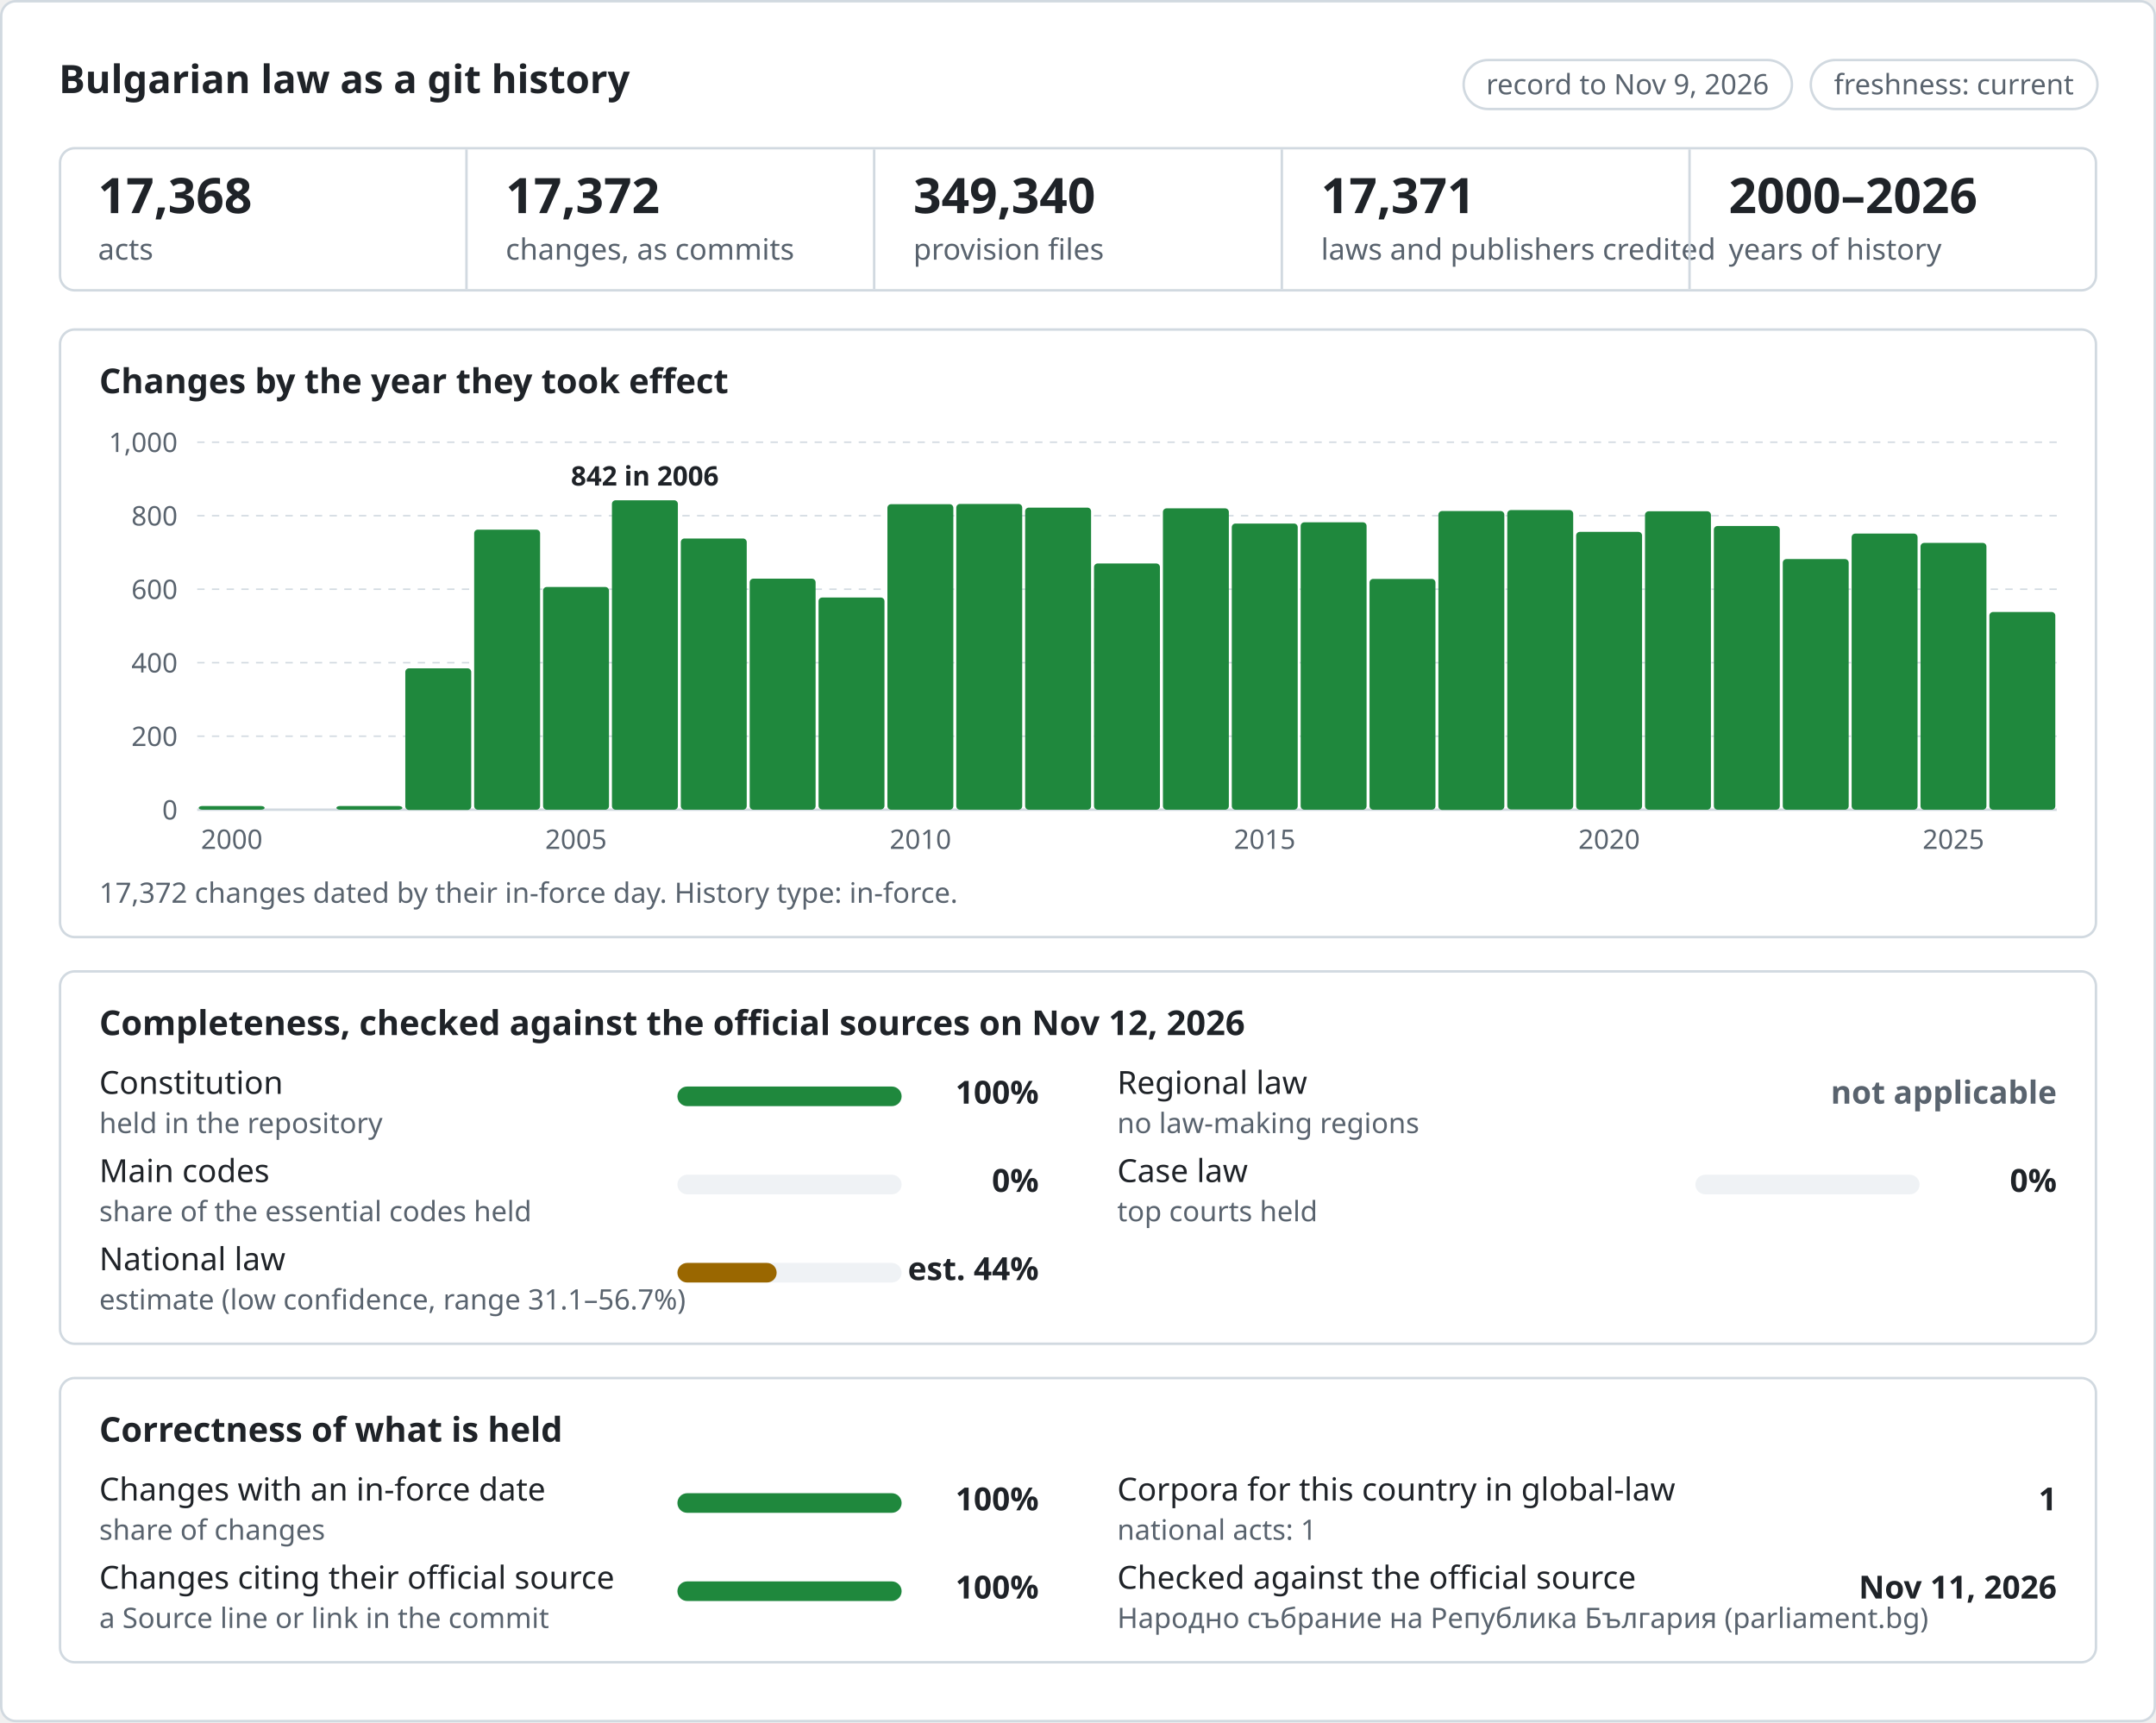
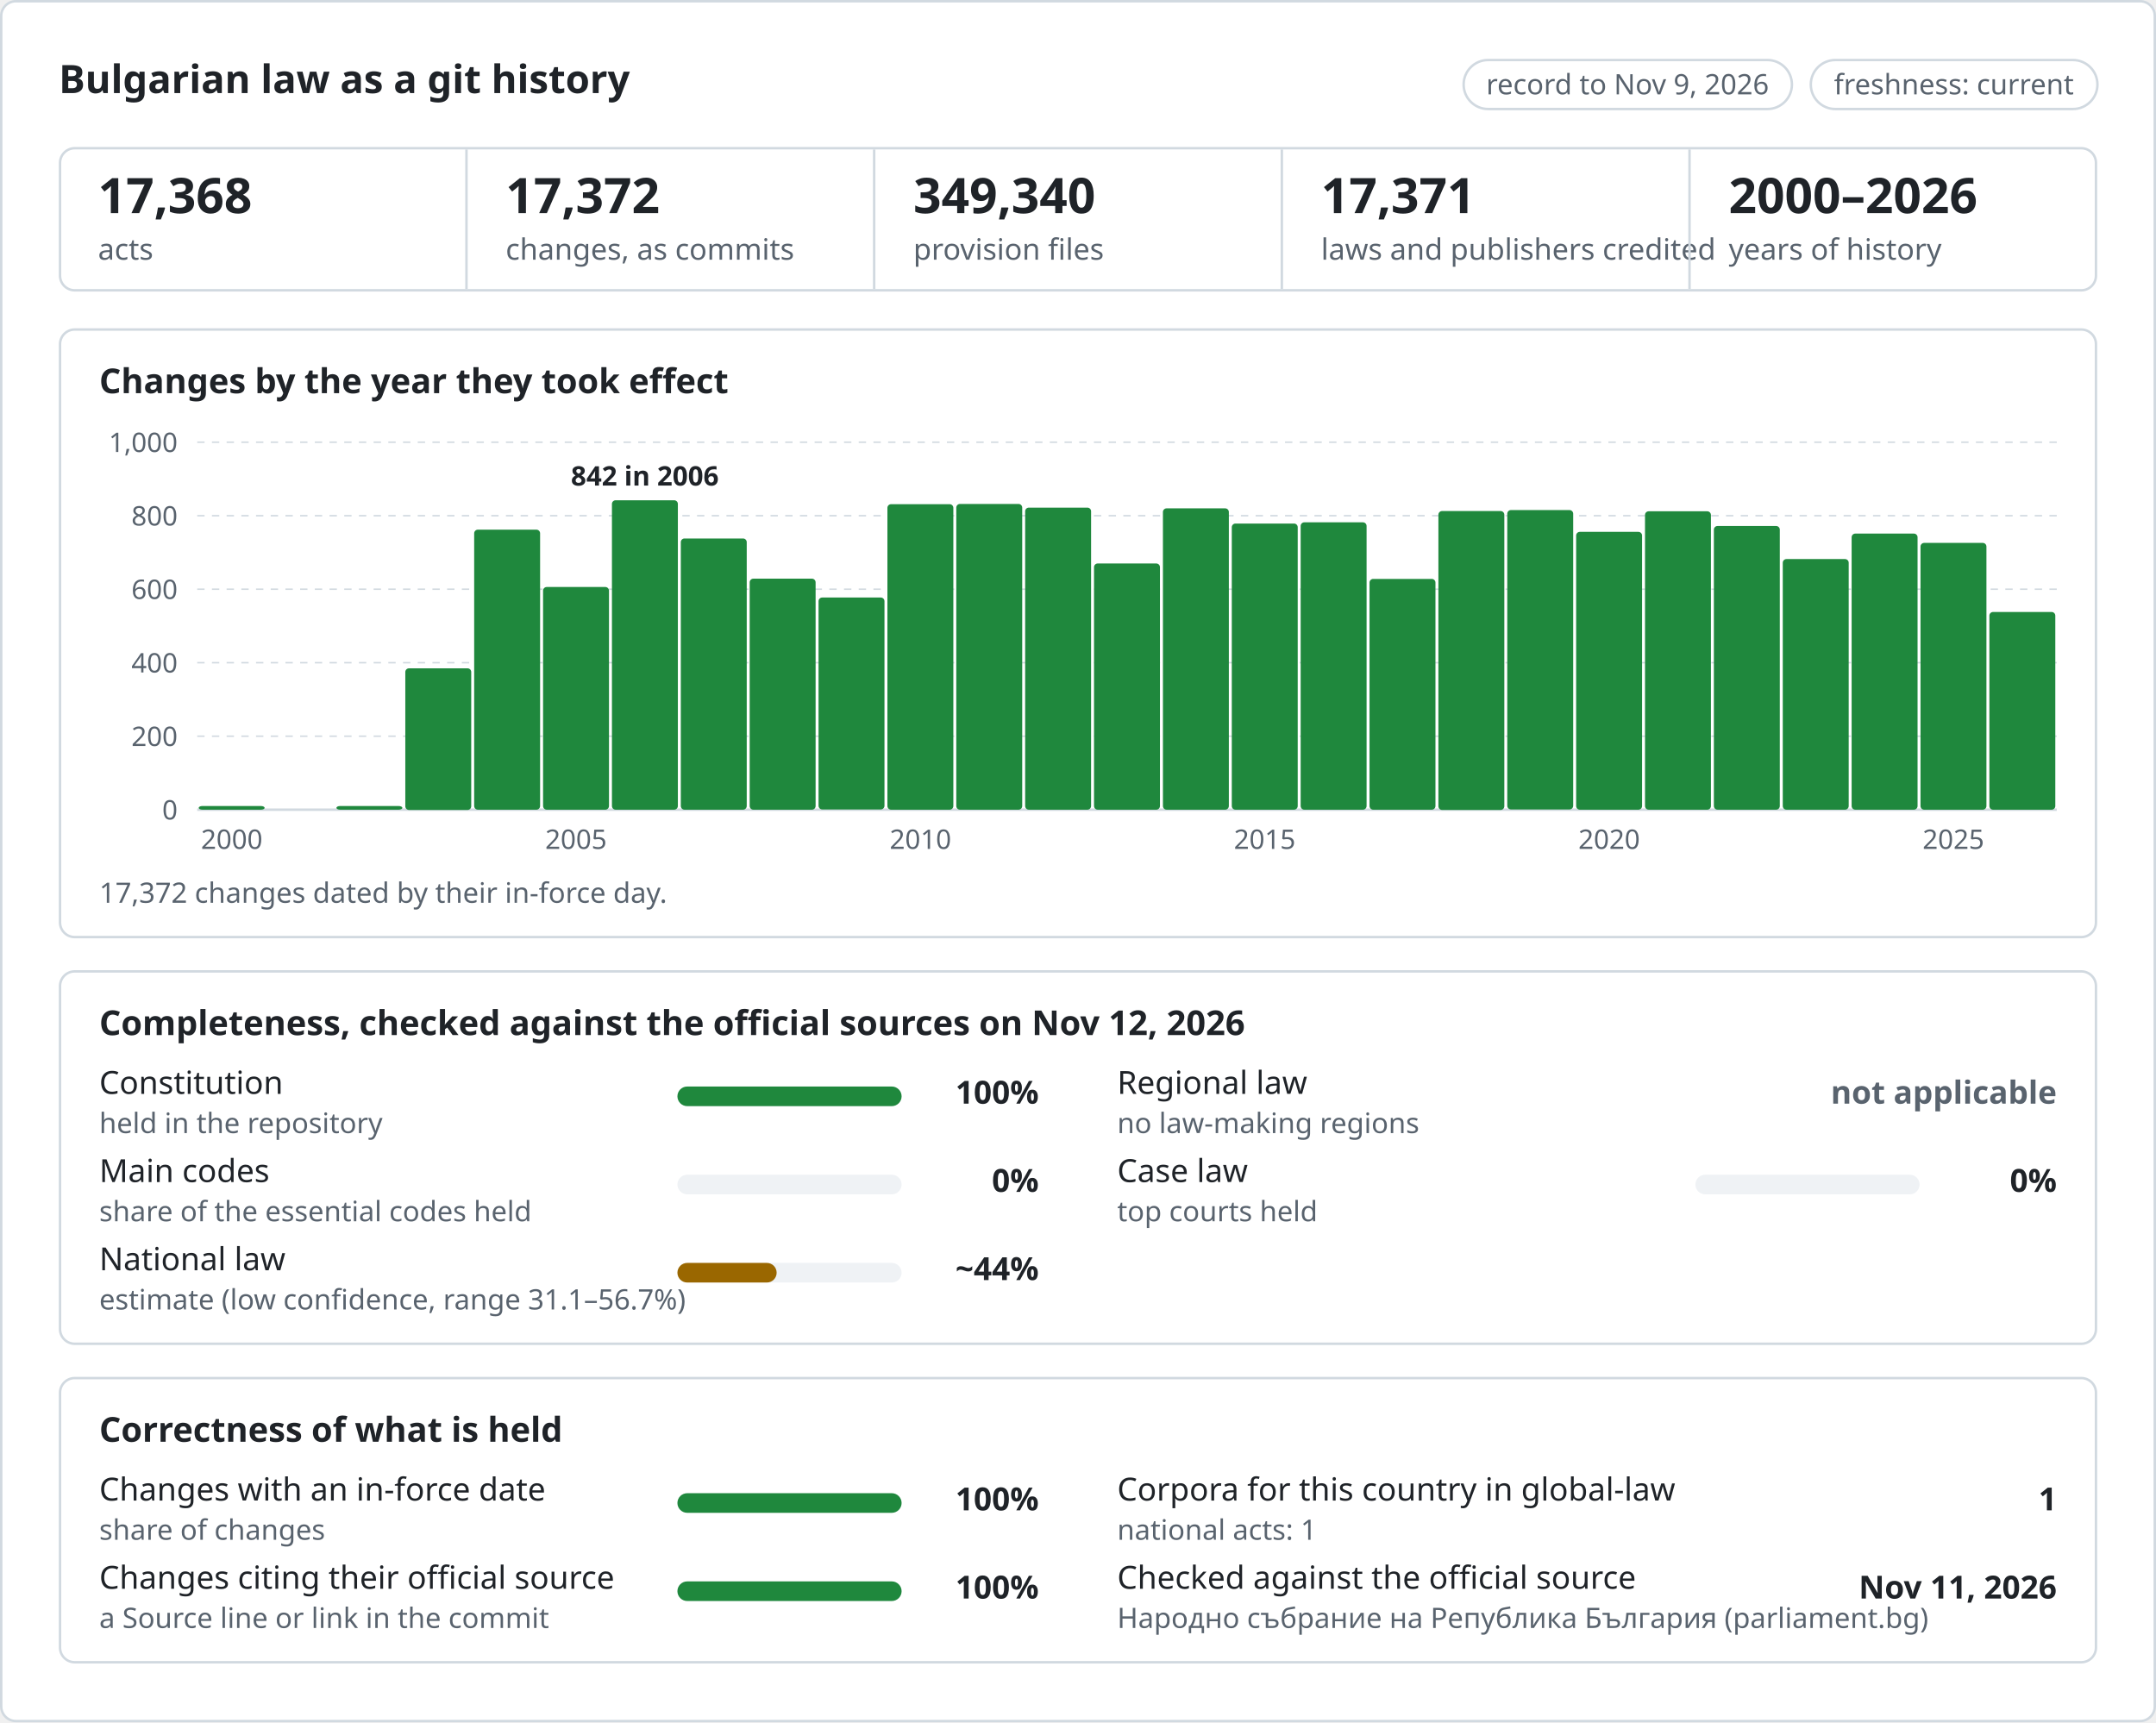
<svg xmlns="http://www.w3.org/2000/svg" width="880" height="703" viewBox="0 0 880 703" font-family="-apple-system,BlinkMacSystemFont,Segoe UI,Noto Sans,Helvetica,Arial,sans-serif">
  <rect x="0.5" y="0.5" width="879" height="702" rx="6" fill="#ffffff" stroke="#d1d9e0" />
  <text x="24" y="38" font-size="16" font-weight="600" fill="#1f2328">Bulgarian law as a git history</text>
  <rect x="597.4" y="24.5" width="134" height="20" rx="10" fill="none" stroke="#d1d9e0" />
  <text x="664.3" y="38.5" font-size="11.5" font-weight="500" text-anchor="middle" fill="#59636e">record to Nov 9, 2026</text>
  <rect x="739.1" y="24.5" width="117" height="20" rx="10" fill="none" stroke="#d1d9e0" />
  <text x="797.5" y="38.5" font-size="11.5" font-weight="500" text-anchor="middle" fill="#59636e">freshness: current</text>
  <rect x="24.5" y="60.5" width="831" height="58" rx="6" fill="#ffffff" stroke="#d1d9e0" />
  <text x="40.0" y="87" font-size="20" font-weight="600" fill="#1f2328">17,368</text>
  <text x="40.0" y="106" font-size="12" fill="#59636e">acts</text>
  <line x1="190.4" y1="61" x2="190.4" y2="118" stroke="#d1d9e0" />
  <text x="206.4" y="87" font-size="20" font-weight="600" fill="#1f2328">17,372</text>
  <text x="206.4" y="106" font-size="12" fill="#59636e">changes, as commits</text>
  <line x1="356.8" y1="61" x2="356.8" y2="118" stroke="#d1d9e0" />
  <text x="372.8" y="87" font-size="20" font-weight="600" fill="#1f2328">349,340</text>
  <text x="372.8" y="106" font-size="12" fill="#59636e">provision files</text>
  <line x1="523.2" y1="61" x2="523.2" y2="118" stroke="#d1d9e0" />
  <text x="539.2" y="87" font-size="20" font-weight="600" fill="#1f2328">17,371</text>
  <text x="539.2" y="106" font-size="12" fill="#59636e" textLength="142" lengthAdjust="spacingAndGlyphs">laws and publishers credited</text>
  <line x1="689.6" y1="61" x2="689.6" y2="118" stroke="#d1d9e0" />
  <text x="705.6" y="87" font-size="20" font-weight="600" fill="#1f2328">2000–2026</text>
  <text x="705.6" y="106" font-size="12" fill="#59636e">years of history</text>
  <rect x="24.5" y="134.5" width="831" height="248" rx="6" fill="#ffffff" stroke="#d1d9e0" />
  <text x="40.5" y="160.5" font-size="14" font-weight="600" fill="#1f2328">Changes by the year they took effect</text>
  <line x1="80.5" y1="330.5" x2="839.5" y2="330.5" stroke="#d1d9e0" stroke-width="1" />
  <text x="72.5" y="334.5" font-size="11" text-anchor="end" fill="#59636e">0</text>
  <line x1="80.5" y1="300.5" x2="839.5" y2="300.5" stroke="#d1d9e0" stroke-width="0.6" stroke-dasharray="3 3" />
  <text x="72.5" y="304.5" font-size="11" text-anchor="end" fill="#59636e">200</text>
  <line x1="80.5" y1="270.5" x2="839.5" y2="270.5" stroke="#d1d9e0" stroke-width="0.6" stroke-dasharray="3 3" />
  <text x="72.5" y="274.5" font-size="11" text-anchor="end" fill="#59636e">400</text>
  <line x1="80.5" y1="240.5" x2="839.5" y2="240.5" stroke="#d1d9e0" stroke-width="0.6" stroke-dasharray="3 3" />
  <text x="72.5" y="244.5" font-size="11" text-anchor="end" fill="#59636e">600</text>
  <line x1="80.5" y1="210.5" x2="839.5" y2="210.5" stroke="#d1d9e0" stroke-width="0.6" stroke-dasharray="3 3" />
  <text x="72.5" y="214.5" font-size="11" text-anchor="end" fill="#59636e">800</text>
  <line x1="80.5" y1="180.5" x2="839.5" y2="180.5" stroke="#d1d9e0" stroke-width="0.6" stroke-dasharray="3 3" />
  <text x="72.5" y="184.5" font-size="11" text-anchor="end" fill="#59636e">1,000</text>
  <rect x="81.10" y="329.0" width="26.91" height="1.5" rx="1.5" fill="#1f883d" />
  <text x="94.6" y="346.5" font-size="11" text-anchor="middle" fill="#59636e">2000</text>
  <rect x="137.32" y="329.0" width="26.91" height="1.5" rx="1.5" fill="#1f883d" />
  <rect x="165.43" y="272.8" width="26.91" height="57.8" rx="1.5" fill="#1f883d" />
  <rect x="193.54" y="216.2" width="26.91" height="114.3" rx="1.5" fill="#1f883d" />
  <rect x="221.66" y="239.6" width="26.91" height="90.9" rx="1.5" fill="#1f883d" />
  <text x="235.1" y="346.5" font-size="11" text-anchor="middle" fill="#59636e">2005</text>
  <rect x="249.77" y="204.2" width="26.91" height="126.3" rx="1.5" fill="#1f883d" />
  <text x="263.2" y="198.2" font-size="11" font-weight="600" text-anchor="middle" fill="#1f2328">842 in 2006</text>
  <rect x="277.88" y="219.8" width="26.91" height="110.7" rx="1.5" fill="#1f883d" />
  <rect x="305.99" y="236.2" width="26.91" height="94.3" rx="1.5" fill="#1f883d" />
  <rect x="334.10" y="243.9" width="26.91" height="86.5" rx="1.5" fill="#1f883d" />
  <rect x="362.21" y="205.8" width="26.91" height="124.7" rx="1.5" fill="#1f883d" />
  <text x="375.7" y="346.5" font-size="11" text-anchor="middle" fill="#59636e">2010</text>
  <rect x="390.32" y="205.7" width="26.91" height="124.8" rx="1.5" fill="#1f883d" />
  <rect x="418.43" y="207.2" width="26.91" height="123.3" rx="1.5" fill="#1f883d" />
  <rect x="446.54" y="230.0" width="26.91" height="100.5" rx="1.5" fill="#1f883d" />
  <rect x="474.66" y="207.5" width="26.91" height="123.0" rx="1.5" fill="#1f883d" />
  <rect x="502.77" y="213.7" width="26.91" height="116.8" rx="1.5" fill="#1f883d" />
  <text x="516.2" y="346.5" font-size="11" text-anchor="middle" fill="#59636e">2015</text>
  <rect x="530.88" y="213.2" width="26.91" height="117.3" rx="1.5" fill="#1f883d" />
  <rect x="558.99" y="236.3" width="26.91" height="94.2" rx="1.5" fill="#1f883d" />
  <rect x="587.10" y="208.6" width="26.91" height="122.0" rx="1.5" fill="#1f883d" />
  <rect x="615.21" y="208.2" width="26.91" height="122.2" rx="1.5" fill="#1f883d" />
  <rect x="643.32" y="217.1" width="26.91" height="113.4" rx="1.5" fill="#1f883d" />
  <text x="656.8" y="346.5" font-size="11" text-anchor="middle" fill="#59636e">2020</text>
  <rect x="671.43" y="208.7" width="26.91" height="121.8" rx="1.5" fill="#1f883d" />
  <rect x="699.54" y="214.7" width="26.91" height="115.8" rx="1.5" fill="#1f883d" />
  <rect x="727.66" y="228.2" width="26.91" height="102.3" rx="1.5" fill="#1f883d" />
  <rect x="755.77" y="217.8" width="26.91" height="112.7" rx="1.5" fill="#1f883d" />
  <rect x="783.88" y="221.6" width="26.91" height="108.9" rx="1.5" fill="#1f883d" />
  <text x="797.3" y="346.5" font-size="11" text-anchor="middle" fill="#59636e">2025</text>
  <rect x="811.99" y="249.8" width="26.91" height="80.7" rx="1.5" fill="#1f883d" />
-   <text x="40.5" y="368.5" font-size="11.5" fill="#59636e">17,372 changes dated by their in-force day. History type: in-force.</text>
+   <text x="40.5" y="368.5" font-size="11.5" fill="#59636e">17,372 changes dated by their in-force day.</text>
  <rect x="24.5" y="396.5" width="831" height="152" rx="6" fill="#ffffff" stroke="#d1d9e0" />
  <text x="40.5" y="422.5" font-size="14" font-weight="600" fill="#1f2328">Completeness, checked against the official sources on Nov 12, 2026</text>
  <text x="40.5" y="446.5" font-size="13" fill="#1f2328">Constitution</text>
  <text x="40.5" y="462.5" font-size="11.5" fill="#59636e">held in the repository</text>
  <g>
    <rect x="276.5" y="443.5" width="91.5" height="8" rx="4" fill="#eff2f5" />
    <rect x="276.5" y="443.5" width="91.5" height="8" rx="4" fill="#1f883d" />
  </g>
  <text x="424.0" y="450.5" font-size="13" font-weight="600" text-anchor="end" fill="#1f2328">100%</text>
  <text x="40.5" y="482.5" font-size="13" fill="#1f2328">Main codes</text>
  <text x="40.5" y="498.5" font-size="11.5" fill="#59636e">share of the essential codes held</text>
  <g>
    <rect x="276.5" y="479.5" width="91.5" height="8" rx="4" fill="#eff2f5" />
  </g>
  <text x="424.0" y="486.5" font-size="13" font-weight="600" text-anchor="end" fill="#1f2328">0%</text>
  <text x="40.5" y="518.5" font-size="13" fill="#1f2328">National law</text>
  <text x="40.5" y="534.5" font-size="11.5" fill="#59636e">estimate (low confidence, range 31.1–56.7%)</text>
  <g>
    <rect x="276.5" y="515.5" width="91.5" height="8" rx="4" fill="#eff2f5" />
    <rect x="276.5" y="515.5" width="40.5" height="8" rx="4" fill="#9a6700" />
  </g>
-   <text x="424.0" y="522.5" font-size="13" font-weight="600" text-anchor="end" fill="#1f2328">est. 44%</text>
+   <text x="424.0" y="522.5" font-size="13" font-weight="600" text-anchor="end" fill="#1f2328">~44%</text>
  <text x="456.0" y="446.5" font-size="13" fill="#1f2328">Regional law</text>
  <text x="456.0" y="462.5" font-size="11.5" fill="#59636e">no law-making regions</text>
  <text x="839.5" y="450.5" font-size="13" font-weight="600" text-anchor="end" fill="#59636e">not applicable</text>
  <text x="456.0" y="482.5" font-size="13" fill="#1f2328">Case law</text>
  <text x="456.0" y="498.5" font-size="11.5" fill="#59636e">top courts held</text>
  <g>
    <rect x="692.0" y="479.5" width="91.5" height="8" rx="4" fill="#eff2f5" />
  </g>
  <text x="839.5" y="486.5" font-size="13" font-weight="600" text-anchor="end" fill="#1f2328">0%</text>
  <rect x="24.5" y="562.5" width="831" height="116" rx="6" fill="#ffffff" stroke="#d1d9e0" />
  <text x="40.5" y="588.5" font-size="14" font-weight="600" fill="#1f2328">Correctness of what is held</text>
  <text x="40.5" y="612.5" font-size="13" fill="#1f2328">Changes with an in-force date</text>
  <text x="40.5" y="628.5" font-size="11.5" fill="#59636e">share of changes</text>
  <g>
    <rect x="276.5" y="609.5" width="91.5" height="8" rx="4" fill="#eff2f5" />
    <rect x="276.5" y="609.5" width="91.5" height="8" rx="4" fill="#1f883d" />
  </g>
  <text x="424.0" y="616.5" font-size="13" font-weight="600" text-anchor="end" fill="#1f2328">100%</text>
  <text x="40.5" y="648.5" font-size="13" fill="#1f2328">Changes citing their official source</text>
  <text x="40.5" y="664.5" font-size="11.5" fill="#59636e">a Source line or link in the commit</text>
  <g>
    <rect x="276.5" y="645.5" width="91.5" height="8" rx="4" fill="#eff2f5" />
    <rect x="276.5" y="645.5" width="91.5" height="8" rx="4" fill="#1f883d" />
  </g>
  <text x="424.0" y="652.5" font-size="13" font-weight="600" text-anchor="end" fill="#1f2328">100%</text>
  <text x="456.0" y="612.5" font-size="13" fill="#1f2328">Corpora for this country in global-law</text>
  <text x="456.0" y="628.5" font-size="11.5" fill="#59636e">national acts: 1</text>
  <text x="839.5" y="616.5" font-size="13" font-weight="600" text-anchor="end" fill="#1f2328">1</text>
  <text x="456.0" y="648.5" font-size="13" fill="#1f2328">Checked against the official source</text>
  <text x="456.0" y="664.5" font-size="11.5" fill="#59636e">Народно събрание на Република България (parliament.bg)</text>
  <text x="839.5" y="652.5" font-size="13" font-weight="600" text-anchor="end" fill="#1f2328">Nov 11, 2026</text>
</svg>
